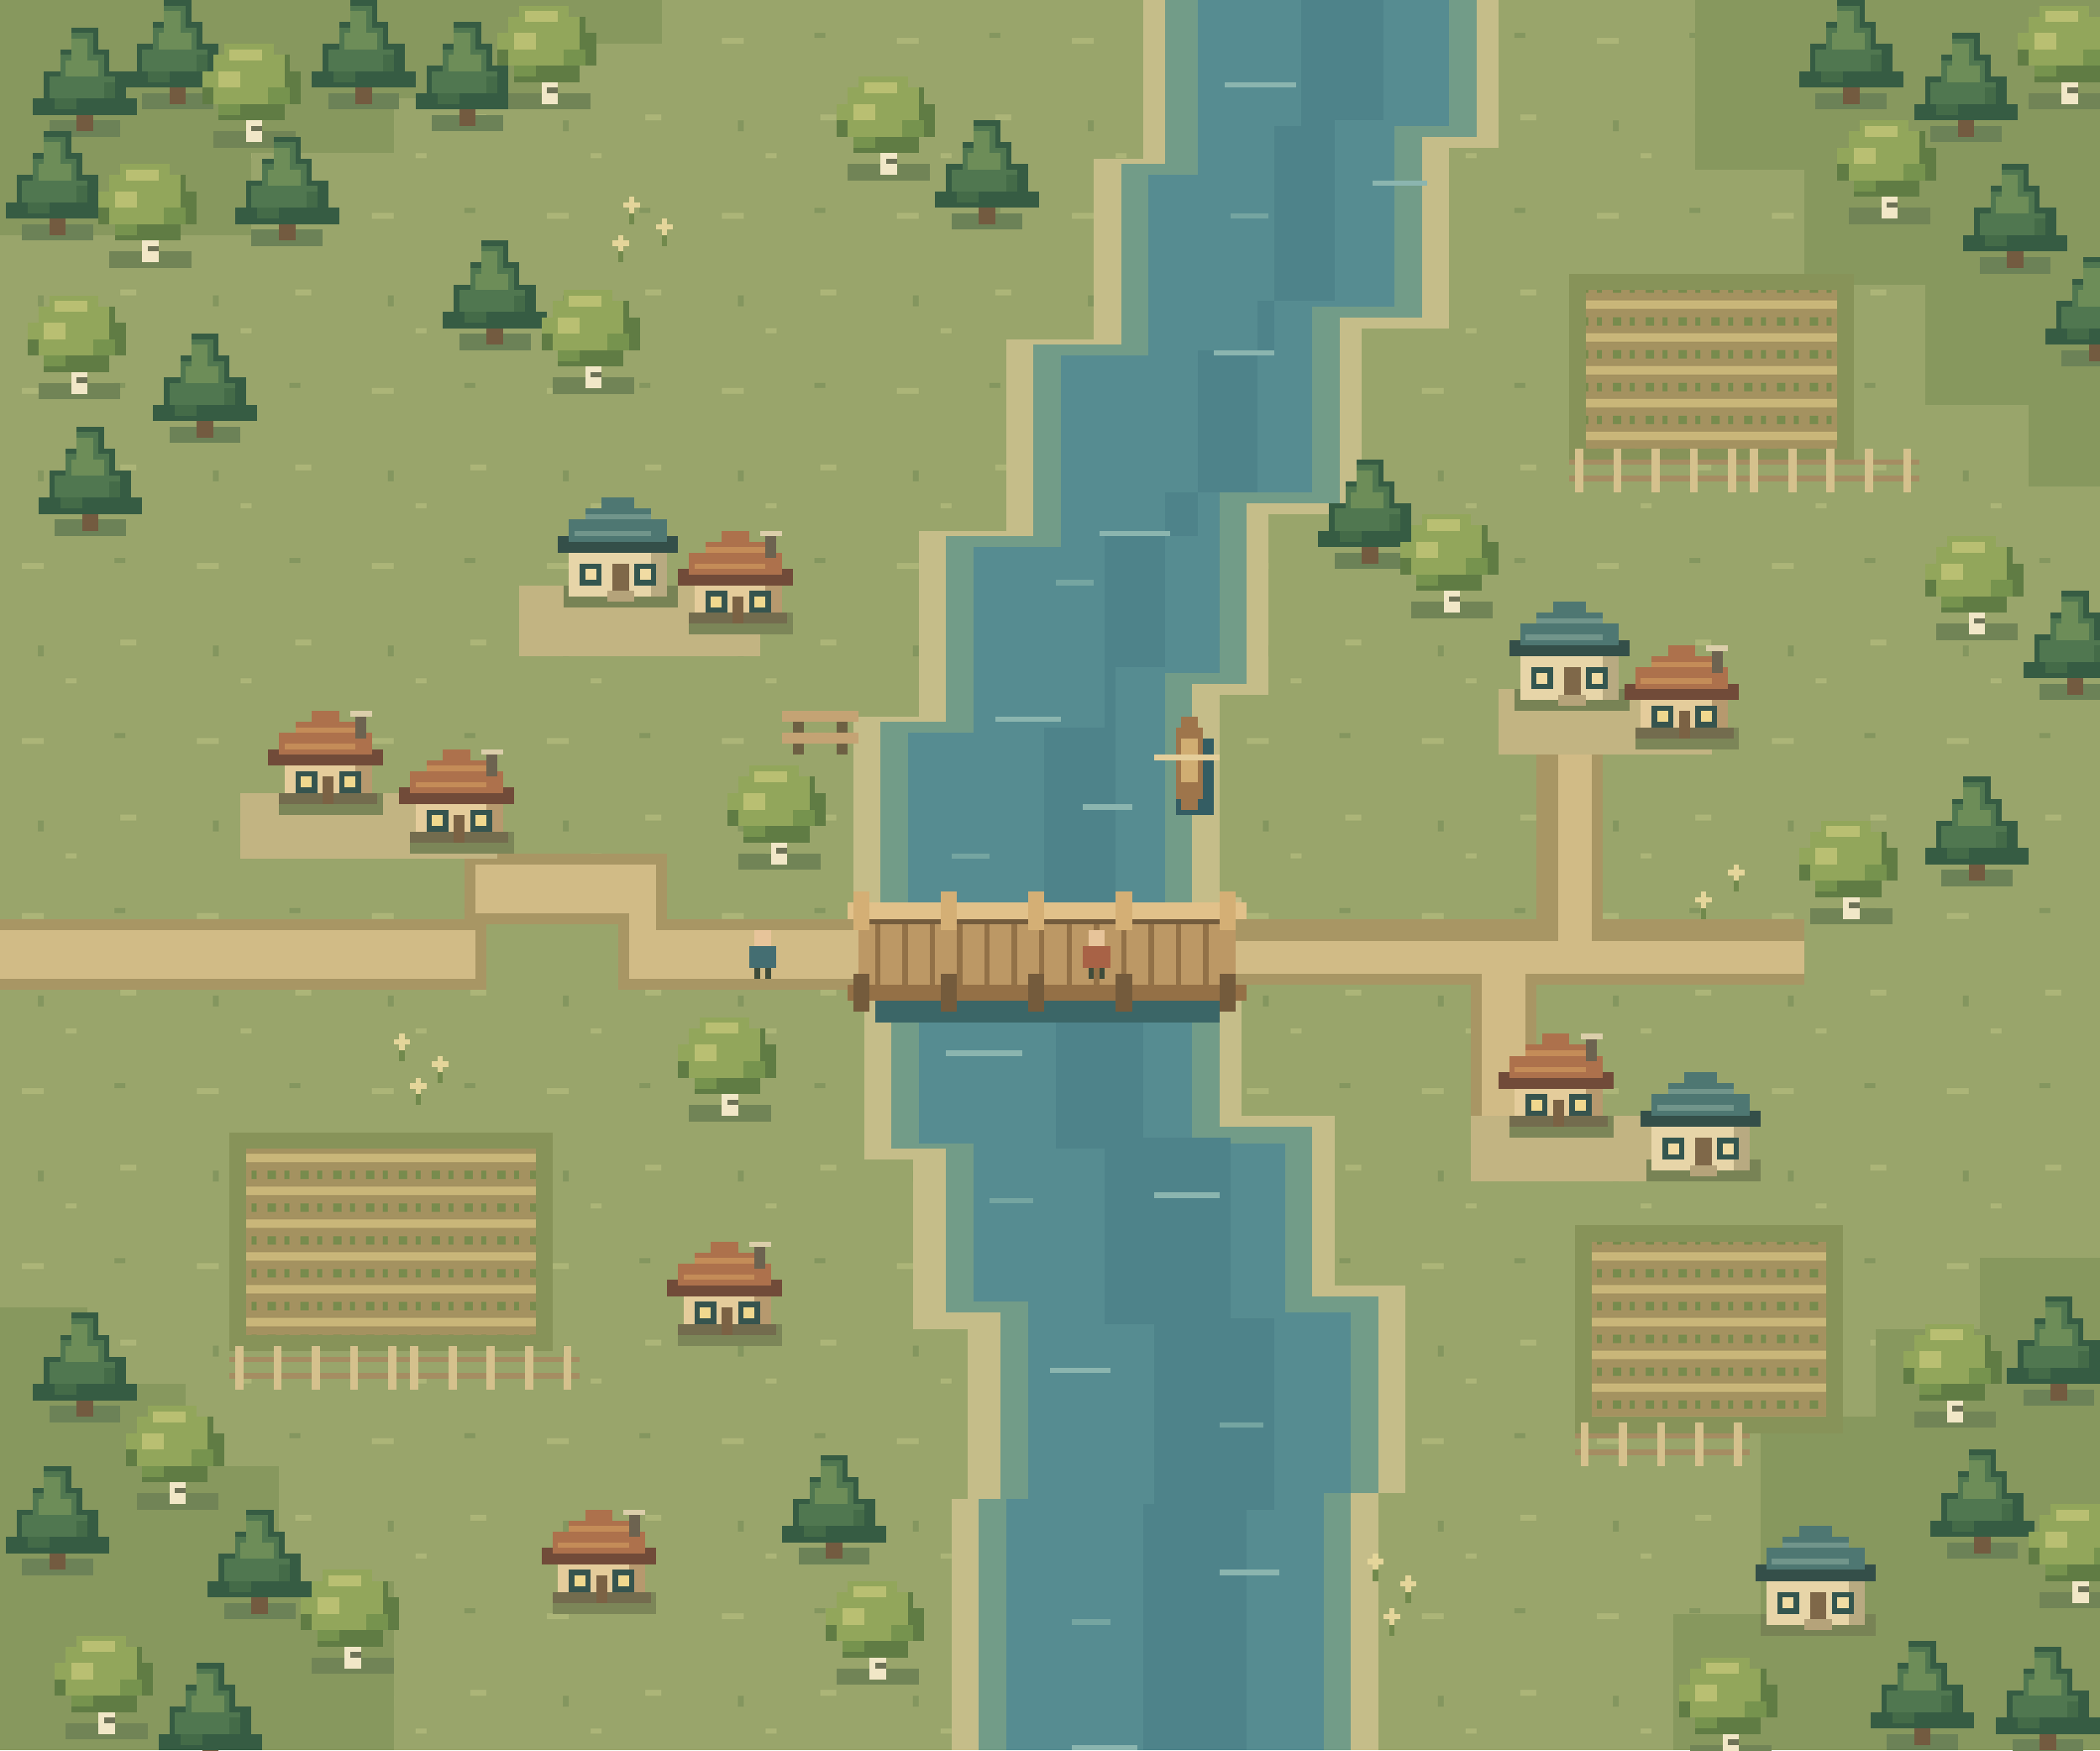
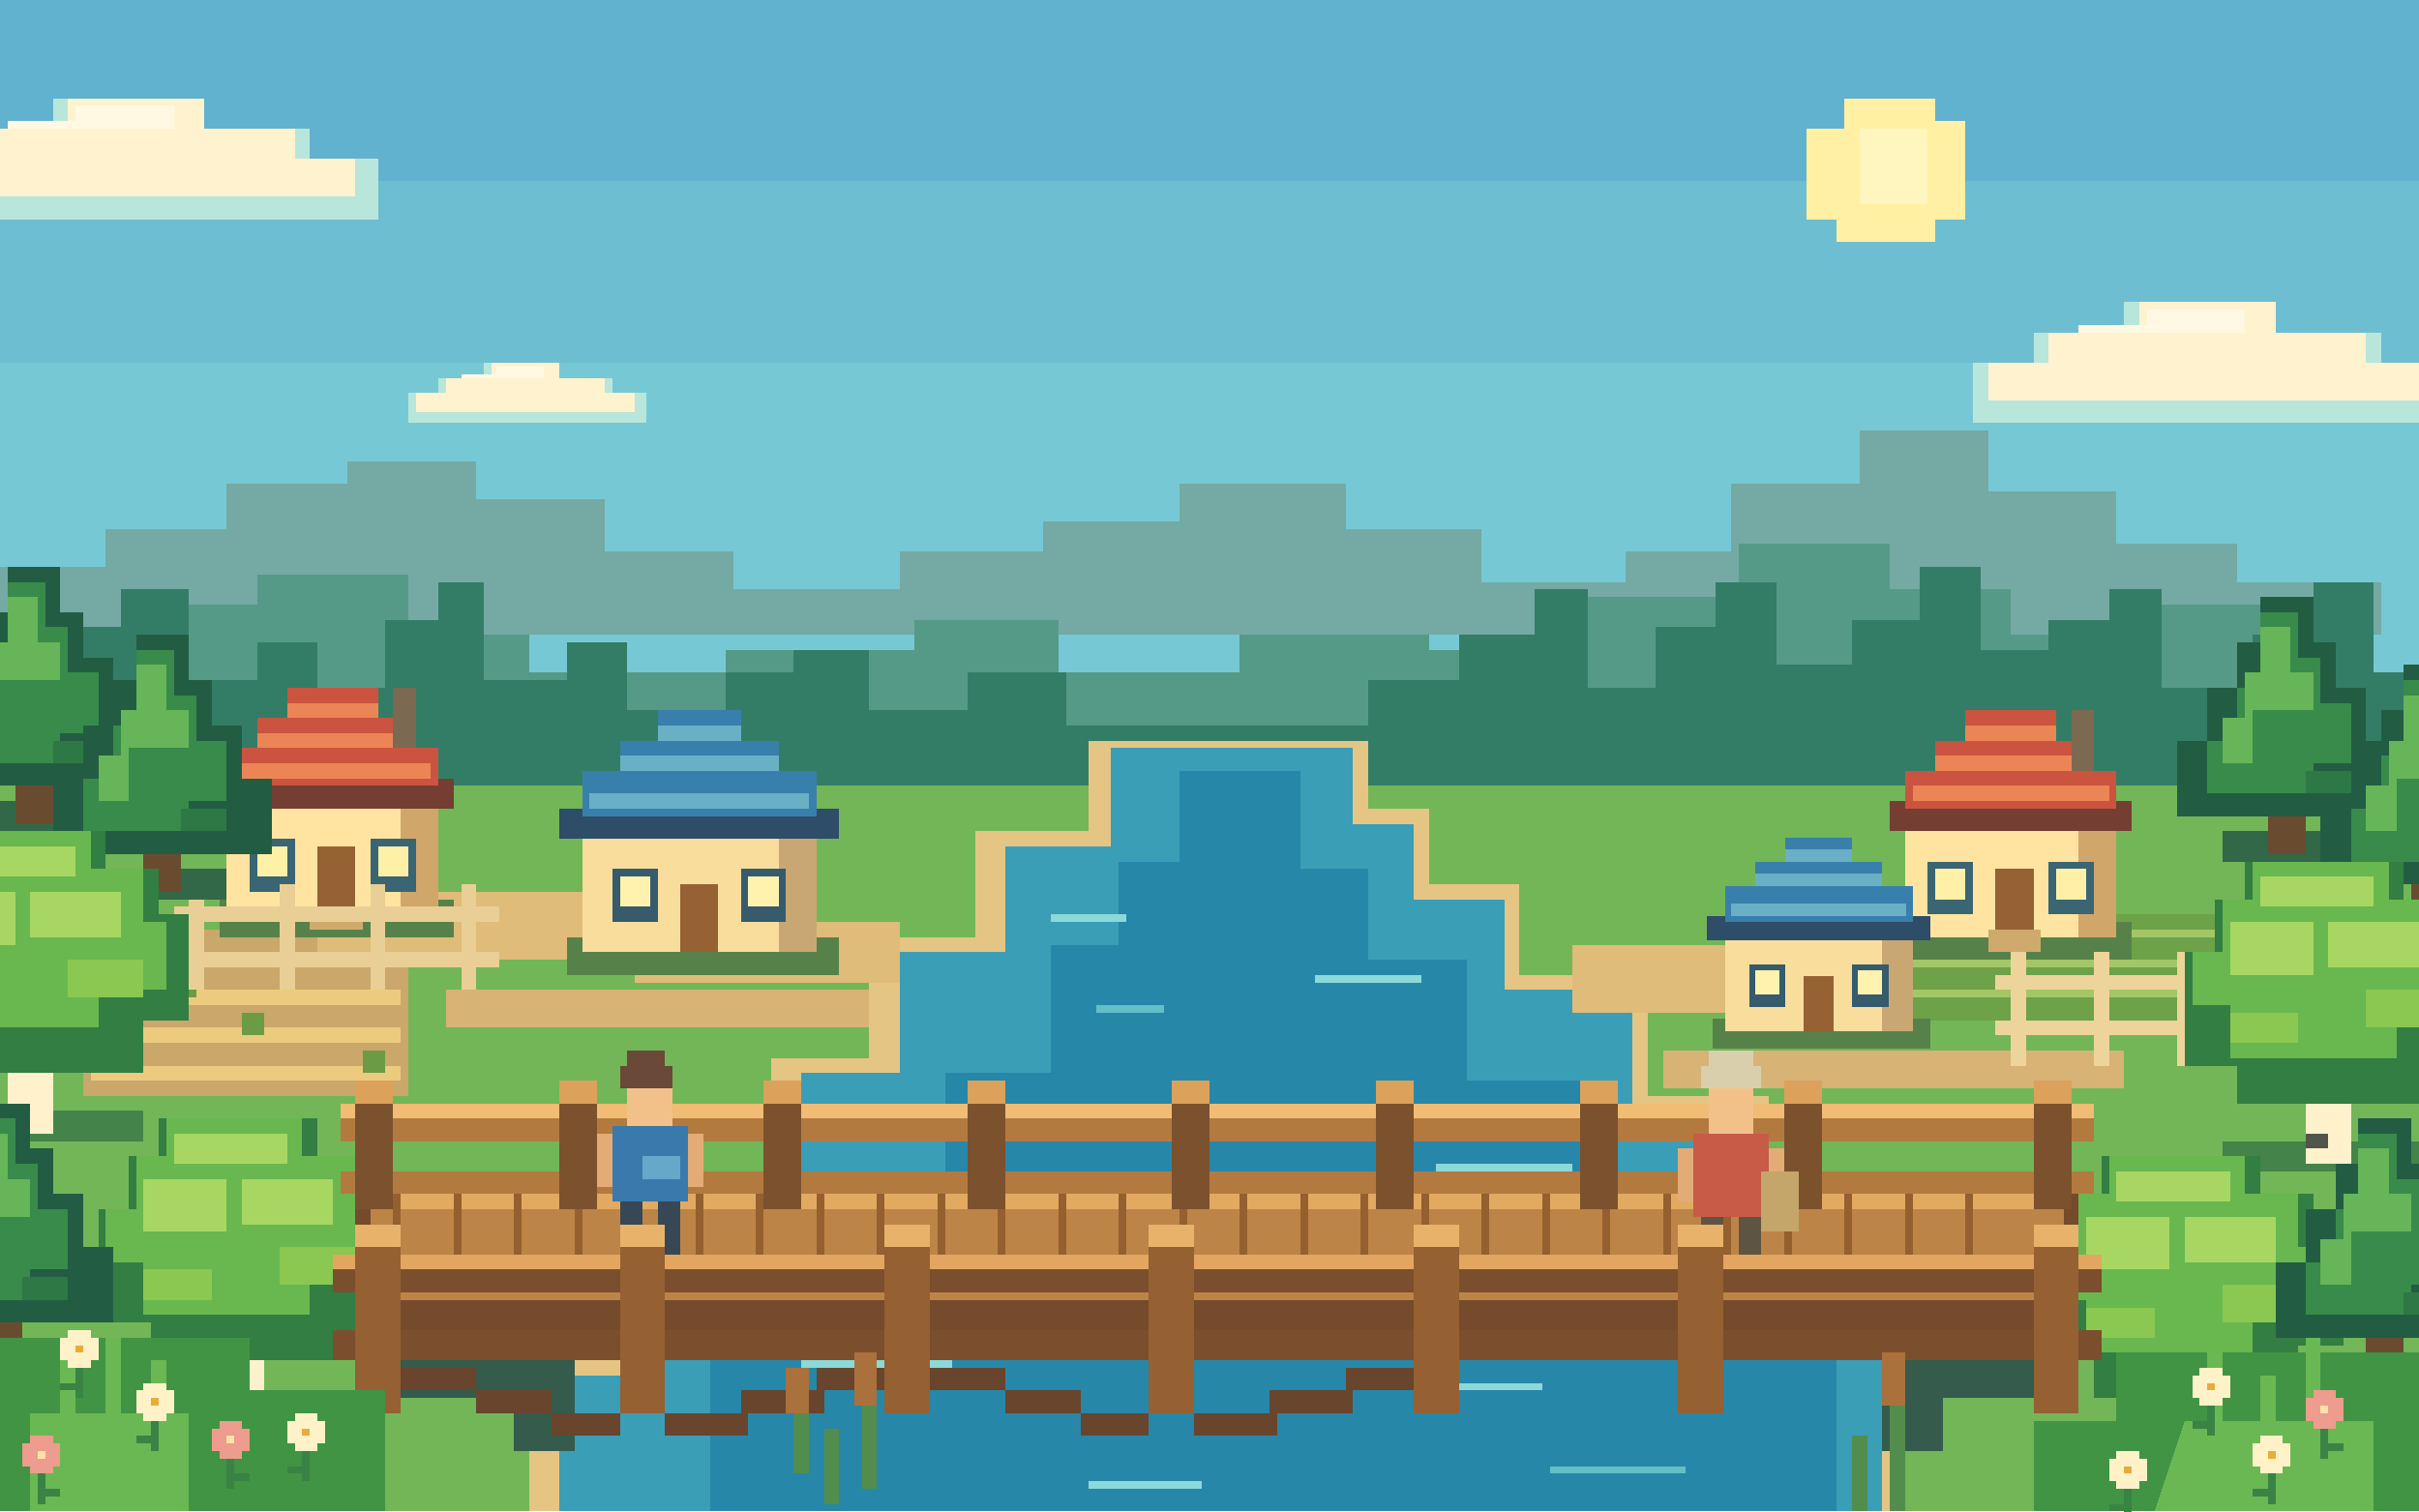
- <svg xmlns="http://www.w3.org/2000/svg" viewBox="0 0 768 640" shape-rendering="crispEdges">
+ <svg xmlns="http://www.w3.org/2000/svg" viewBox="0 0 1280 800" shape-rendering="crispEdges">
  <defs>
-     <pattern id="meadow" width="64" height="64" patternUnits="userSpaceOnUse">
-       <rect width="64" height="64" fill="#99a56b" />
-       <path d="M8 14h8v2H8zm36 28h6v2h-6zM24 56h4v2h-4z" fill="#acb578" />
-       <path d="M42 12h4v2h-4zM14 44h2v4h-2z" fill="#84965f" />
-     </pattern>
-     <pattern id="crop" width="12" height="12" patternUnits="userSpaceOnUse">
-       <rect width="12" height="12" fill="#a49260" />
-       <path d="M0 2h12v3H0z" fill="#c9b679" />
-       <path d="M2 8h3v3H2zm6 0h2v3H8z" fill="#788b4d" />
-     </pattern>
-     <g id="pine">
-       <path d="M8 34h26v6H8z" fill="#6c8257" />
-       <path d="M18 24h6v14h-6z" fill="#735b40" />
-       <path d="M16 0h10v8h4v8h6v10h4v6H2v-6h4V16h6V8h4z" fill="#365c43" />
-       <path d="M16 2h8v8h4v8h4v8H8v-8h4v-8h4z" fill="#507750" />
-       <path d="M16 4h6v8h4v6H14v-6h2z" fill="#6d8d58" />
-       <path d="M10 26h8v4h-8zm18-6h4v6h-4z" fill="#446b48" />
+     <g id="fir">
+       <path d="M8 31h17v4H8z" fill="#326847" />
+       <path d="M14 21h5v13h-5z" fill="#694c30" />
+       <path d="M13 0h7v6h3v6h4v7h4v10H2V19h4v-7h4V6h3z" fill="#225d43" />
+       <path d="M13 2h5v6h3v6h4v8h-5v4H6v-7h4v-7h3z" fill="#388b4b" />
+       <path d="M13 4h4v6h3v5h-8v7H8v-6h3v-6h2z" fill="#66b558" />
+       <path d="M19 23h6v3h-6z" fill="#2d7845" />
    </g>
    <g id="birch">
-       <path d="M6 34h30v6H6z" fill="#718456" />
-       <path d="M18 18h6v20h-6z" fill="#f1e7c7" />
-       <path d="M18 24h4v2h-4zm2 8h4v2h-4z" fill="#6e7256" />
-       <path d="M10 2h18v4h6v6h4v12h-6v6H8v-6H2V12h4V6h4z" fill="#607c44" />
-       <path d="M10 2h18v4h4v12h-6v6H6v-6H2v-6h4V6h4z" fill="#92a65b" />
-       <path d="M12 4h12v4H12zm-4 8h8v6H8z" fill="#b9bf72" />
-       <path d="M26 18h8v6h-8zM8 24h8v4H8z" fill="#76934e" />
+       <path d="M6 39h29v4H6z" fill="#44834a" />
+       <path d="M17 18h6v24h-6z" fill="#fff1cc" />
+       <path d="M17 25h3v2h-3zm3 7h3v2h-3zm-3 6h3v2h-3z" fill="#52554b" />
+       <path d="M9 2h21v5h7v6h4v14h-6v7H8v-5H1V14h4V7h4z" fill="#327e43" />
+       <path d="M10 2h18v5h7v7h3v9h-9v5H7v-7H2v-7h4V7h4z" fill="#69b74f" />
+       <path d="M11 4h15v4H11zM7 10h11v7H7zm13 0h12v6H20z" fill="#a7d762" />
+       <path d="M7 22h9v4H7zm18-3h10v5H25z" fill="#8ac852" />
    </g>
    <g id="house">
-       <path d="M6 30h38v8H6z" fill="#7c8658" />
-       <path d="M8 14h32v20H8z" fill="#e4cc9b" />
-       <path d="M34 14h6v20h-6z" fill="#b6996e" />
-       <path d="M6 30h36v4H6z" fill="#736c4e" />
-       <path d="M2 14h42v6H2z" fill="#714b39" />
-       <path d="M6 8h34v8H6zM12 4h22v6H12zM18 0h10v6H18z" fill="#ad714c" />
-       <path d="M12 6h22v2H12zm-4 6h26v2H8z" fill="#c48c58" />
-       <path d="M12 22h8v8h-8zm16 0h8v8h-8z" fill="#36544e" />
-       <path d="M14 24h4v4h-4zm16 0h4v4h-4z" fill="#f0d88e" />
-       <path d="M22 24h4v10h-4z" fill="#7b6244" />
-       <path d="M34 0h4v10h-4z" fill="#6d6350" />
-       <path d="M32 0h8v2h-8z" fill="#dbceaa" />
+       <path d="M4 28h31v5H4z" fill="#56824a" />
+       <path d="M5 10h28v20H5z" fill="#ffe4a1" />
+       <path d="M28 13h5v17h-5z" fill="#d0a66b" />
+       <path d="M3 12h32v4H3z" fill="#743e32" />
+       <path d="M5 8h28v5H5zM9 4h20v5H9zM13 0h12v5H13z" fill="#ca543f" />
+       <path d="M13 2h12v2H13zM9 6h20v2H9zM6 10h26v2H6z" fill="#ec8555" />
+       <path d="M8 20h6v7H8zm16 0h6v7h-6z" fill="#3a6573" />
+       <path d="M9 21h4v4H9zm16 0h4v4h-4z" fill="#fff0a8" />
+       <path d="M17 21h5v9h-5z" fill="#966234" />
+       <path d="M16 29h7v3h-7z" fill="#ceab6c" />
+       <path d="M27 0h3v8h-3z" fill="#7b6a51" />
    </g>
-     <g id="blue-house">
-       <path d="M6 32h42v8H6z" fill="#788355" />
-       <path d="M8 16h36v20H8z" fill="#e7d5a8" />
-       <path d="M38 18h6v18h-6z" fill="#b8aa81" />
-       <path d="M4 14h44v6H4z" fill="#344f49" />
-       <path d="M8 8h36v8H8zM14 4h24v6H14zM20 0h12v6H20z" fill="#4e7772" />
-       <path d="M14 6h24v2H14zm-4 6h28v2H10z" fill="#71958b" />
-       <path d="M12 24h8v8h-8zm20 0h8v8h-8z" fill="#34564f" />
-       <path d="M14 26h4v4h-4zm20 0h4v4h-4z" fill="#f1dca3" />
-       <path d="M24 24h6v12h-6z" fill="#7f6849" />
-       <path d="M22 34h10v4H22z" fill="#b5a37a" />
-     </g>
-     <g id="fence">
-       <path d="M0 4h64v2H0zm0 6h64v2H0z" fill="#a58d62" />
-       <path d="M2 0h3v16H2zm14 0h3v16h-3zm14 0h3v16h-3zm14 0h3v16h-3zm14 0h3v16h-3z" fill="#d5c18d" />
+     <g id="bluehouse">
+       <path d="M3 30h36v5H3z" fill="#56824a" />
+       <path d="M5 12h31v20H5z" fill="#f8dd9d" />
+       <path d="M31 14h5v18h-5z" fill="#c8a773" />
+       <path d="M2 13h37v4H2z" fill="#2d4d68" />
+       <path d="M5 8h31v6H5zM10 4h21v5H10zM15 0h11v5H15z" fill="#397fab" />
+       <path d="M15 2h11v2H15zM10 6h21v2H10zM6 11h29v2H6z" fill="#69b0c7" />
+       <path d="M9 21h6v7H9zm17 0h6v7h-6z" fill="#355b6d" />
+       <path d="M10 22h4v4h-4zm17 0h4v4h-4z" fill="#fff2af" />
+       <path d="M18 23h5v9h-5z" fill="#966234" />
    </g>
    <g id="flower">
-       <path d="M2 6h2v4H2z" fill="#71894c" />
-       <path d="M0 2h2V0h2v2h2v2H4v2H2V4H0z" fill="#e4d59a" />
+       <path d="M2 4h1v5H2zM0 7h2v1H0z" fill="#398344" />
+       <path d="M1 0h3v1H1zM0 1h5v3H0zM1 4h3v1H1z" fill="#fff2c9" />
+       <path d="M2 2h1v1H2z" fill="#e9ab3c" />
+     </g>
+     <g id="pinkflower">
+       <path d="M2 4h1v5H2zM3 7h2v1H3z" fill="#398344" />
+       <path d="M1 0h3v1H1zM0 1h5v3H0zM1 4h3v1H1z" fill="#ed9c8d" />
+       <path d="M2 2h1v1H2z" fill="#ffe1a8" />
+     </g>
+     <g id="cloud">
+       <path d="M0 8h8V4h12V0h20v4h14v4h9v8H0z" fill="#b9e6db" />
+       <path d="M2 8h8V4h12V0h18v4h12v4h8v5H2z" fill="#fff2cf" />
+       <path d="M14 3h9V1h13v3H14z" fill="#fff9e4" />
    </g>
  </defs>
-   <rect width="768" height="640" fill="url(#meadow)" />
-   <path d="M0 0h242v16h-38v20h-60v20H92v30H0zM620 0h148v178h-26v-30h-38v-44h-44V62h-40zM0 478h32v28h36v30h34v42h42v62H0zM644 518h42v-32h38v-26h44v180H612v-50h32z" fill="#87985e" />
-   <path d="M418 0h130v54h-18v66h-32v68h-34v66h-18v74h8v80h34v62h26v76h-10v94H348v-92h6v-62h-20v-62h-18v-72h-4v-90h24v-68h32v-70h32V58h18z" fill="#c5bd89" />
-   <path d="M426 0h114v50h-20v66h-30v68h-34v66h-20v80h10v82h34v62h24v72h-10v94H358v-92h8v-68h-20v-60h-20v-68h-4v-88h24v-68h32v-70h32V60h16z" fill="#729c88" />
-   <path d="M438 0h92v46h-20v66h-30v68h-34v66h-20v88h10v84h34v62h24v66h-10v94H368v-92h8v-72h-20v-58h-20v-66h-4v-84h24v-68h32v-70h32V64h18z" fill="#568c91" />
-   <path d="M476 0h30v44h-18v66h-28v70h-34v64h-18v88h10v84h32v66h16v70h-10v88h-38v-90h4v-66h-18v-64h-18v-66h-4v-88h22v-70h34v-68h28V46h10z" fill="#4e838a" />
-   <path d="M448 30h26v2h-26zm54 36h20v2h-20zm-58 62h22v2h-22zm-42 66h26v2h-26zm-38 68h24v2h-24zm32 32h18v2h-18zm-50 90h28v2h-28zm76 52h24v2h-24zm-38 64h22v2h-22zm62 74h22v2h-22zm-54 64h24v2h-24z" fill="#8bb5af" />
-   <path d="M450 78h14v2h-14zm-64 134h14v2h-14zm-38 100h14v2h-14zm14 126h16v2h-16zm84 82h16v2h-16zm-54 72h14v2h-14z" fill="#75a5a1" />
-   <path d="M0 336h170v-24h74v24h86v26H226v-24h-48v24H0zm438 0h124v-70h24v70h74v24H562v56h-24v-56H438z" fill="#a89664" />
-   <path d="M0 340h174v-24h66v24h90v18H230v-24h-56v24H0zm438 4h132v-74h12v74h78v12H558v56h-16v-56H438z" fill="#d1bb86" />
-   <path d="M320 344h126v30H320z" fill="#3b6667" />
-   <path d="M314 334h138v32H314z" fill="#745c3d" />
-   <path d="M314 338h138v22H314z" fill="#bc9865" />
-   <path d="M320 338h2v22h-2zm10 0h2v22h-2zm10 0h2v22h-2zm10 0h2v22h-2zm10 0h2v22h-2zm10 0h2v22h-2zm10 0h2v22h-2zm10 0h2v22h-2zm10 0h2v22h-2zm10 0h2v22h-2zm10 0h2v22h-2zm10 0h2v22h-2zm10 0h2v22h-2z" fill="#927147" />
-   <path d="M310 330h146v6H310z" fill="#e1c18a" />
-   <path d="M310 360h146v6H310z" fill="#947046" />
-   <path d="M312 326h6v14h-6zm32 0h6v14h-6zm32 0h6v14h-6zm32 0h6v14h-6zm38 0h6v14h-6z" fill="#d4af75" />
-   <path d="M312 356h6v14h-6zm32 0h6v14h-6zm32 0h6v14h-6zm32 0h6v14h-6zm38 0h6v14h-6z" fill="#745b3c" />
-   <path d="M84 414h118v80H84zM574 100h104v70H574zM576 448h98v76H576z" fill="#879359" />
-   <path d="M90 420h106v68H90zM580 106h92v58H580zM582 454h86v64H582z" fill="url(#crop)" />
-   <use href="#fence" x="84" y="492" />
-   <use href="#fence" x="148" y="492" />
-   <use href="#fence" x="574" y="164" />
-   <use href="#fence" x="638" y="164" />
-   <use href="#fence" x="576" y="520" />
-   <path d="M88 290h94v24H88zM190 214h88v26h-88zM548 252h78v24h-78zM538 408h76v24h-76z" fill="#c2b482" />
-   <use href="#house" x="96" y="260" />
-   <use href="#house" x="144" y="274" />
-   <use href="#blue-house" x="200" y="182" />
-   <use href="#house" x="246" y="194" />
-   <use href="#blue-house" x="548" y="220" />
-   <use href="#house" x="592" y="236" />
-   <use href="#house" x="546" y="378" />
-   <use href="#blue-house" x="596" y="392" />
-   <use href="#house" x="242" y="454" />
-   <use href="#house" x="196" y="552" />
-   <use href="#blue-house" x="638" y="558" />
-   <use href="#pine" x="10" y="10" />
-   <use href="#pine" x="44" y="0" />
-   <use href="#birch" x="72" y="14" />
-   <use href="#pine" x="112" y="0" />
-   <use href="#pine" x="150" y="8" />
-   <use href="#birch" x="180" y="0" />
-   <use href="#pine" x="0" y="48" />
-   <use href="#birch" x="34" y="58" />
-   <use href="#pine" x="84" y="50" />
-   <use href="#birch" x="8" y="106" />
-   <use href="#pine" x="54" y="122" />
-   <use href="#pine" x="12" y="156" />
-   <use href="#pine" x="160" y="88" />
-   <use href="#birch" x="196" y="104" />
-   <use href="#birch" x="304" y="26" />
-   <use href="#pine" x="340" y="44" />
-   <use href="#pine" x="656" y="0" />
-   <use href="#pine" x="698" y="12" />
-   <use href="#birch" x="736" y="0" />
-   <use href="#birch" x="670" y="42" />
-   <use href="#pine" x="716" y="60" />
-   <use href="#pine" x="746" y="94" />
-   <use href="#birch" x="702" y="194" />
-   <use href="#pine" x="738" y="216" />
-   <use href="#birch" x="264" y="278" />
-   <use href="#birch" x="246" y="370" />
-   <use href="#pine" x="480" y="168" />
-   <use href="#birch" x="510" y="186" />
-   <use href="#birch" x="656" y="298" />
-   <use href="#pine" x="702" y="284" />
-   <use href="#pine" x="10" y="480" />
-   <use href="#birch" x="44" y="512" />
-   <use href="#pine" x="0" y="536" />
-   <use href="#pine" x="74" y="552" />
-   <use href="#birch" x="108" y="572" />
-   <use href="#birch" x="18" y="596" />
-   <use href="#pine" x="56" y="608" />
-   <use href="#pine" x="284" y="532" />
-   <use href="#birch" x="300" y="576" />
-   <use href="#birch" x="694" y="482" />
-   <use href="#pine" x="732" y="474" />
-   <use href="#pine" x="704" y="530" />
-   <use href="#birch" x="740" y="548" />
-   <use href="#pine" x="682" y="600" />
-   <use href="#pine" x="728" y="602" />
-   <use href="#birch" x="612" y="604" />
-   <use href="#flower" x="228" y="72" />
-   <use href="#flower" x="240" y="80" />
-   <use href="#flower" x="224" y="86" />
-   <use href="#flower" x="144" y="378" />
-   <use href="#flower" x="158" y="386" />
-   <use href="#flower" x="150" y="394" />
-   <use href="#flower" x="620" y="326" />
-   <use href="#flower" x="632" y="316" />
-   <use href="#flower" x="500" y="568" />
-   <use href="#flower" x="512" y="576" />
-   <use href="#flower" x="506" y="588" />
-   <path d="M430 270h14v28h-14z" fill="#345d63" />
-   <path d="M430 266h10v26h-10zM432 262h6v4h-6zm0 30h6v4h-6z" fill="#9e754b" />
-   <path d="M432 270h6v16h-6z" fill="#d0ad72" />
-   <path d="M422 276h24v2h-24z" fill="#e4ce9b" />
-   <path d="M290 262h4v14h-4zm16 0h4v14h-4z" fill="#6d6043" />
-   <path d="M286 260h28v4h-28zm0 8h28v4h-28z" fill="#c4a374" />
-   <path d="M276 340h6v6h-6z" fill="#e7c49a" />
-   <path d="M274 346h10v8h-10z" fill="#446e72" />
-   <path d="M276 354h2v4h-2zm4 0h2v4h-2z" fill="#3e4c3b" />
-   <path d="M398 340h6v6h-6z" fill="#e7c49a" />
-   <path d="M396 346h10v8h-10z" fill="#a86246" />
-   <path d="M398 354h2v4h-2zm4 0h2v4h-2z" fill="#3e4c3b" />
+   <g transform="scale(4)">
+     <path d="M0 0h320v200H0z" fill="#76c9d4" />
+     <path d="M0 0h320v24H0z" fill="#61b2cf" />
+     <path d="M0 24h320v24H0z" fill="#6ebed2" />
+     <path d="M244 13h12v3h4v13h-4v3h-13v-3h-4V17h5z" fill="#fff0a4" />
+     <path d="M246 17h9v10h-9z" fill="#fff5bf" />
+     <use href="#cloud" x="-13" y="13" />
+     <use href="#cloud" x="261" y="40" />
+     <use href="#cloud" x="54" y="48" transform="translate(27 24) scale(.5)" />
+     <path d="M0 75h14v-5h16v-6h16v-3h17v5h17v7h17v5h22v-5h19v-4h18v-5h22v6h18v7h19v-4h14v-9h17v-7h17v8h17v7h16v5h19v7H0z" fill="#75a9a4" />
+     <path d="M0 87h18v-7h16v-4h20v8h16v5h26v-3h25v-4h19v7h24v-5h25v2h20v-7h21v-7h20v6h16v6h18v-4h16v10h20v24H0z" fill="#559a87" />
+     <path d="M0 91h9v-8h7v-5h9v12h9v-5h8v6h9v-9h7v-5h6v13h11v-5h8v9h13v-5h9v-3h10v8h13v-5h13v7h40v-6h12v-6h10v-6h7v13h9v-8h8v-6h8v11h10v-6h9v-7h8v11h9v-4h8v-4h7v13h12v-7h8v-7h8v12h9v-7h8v-4h9v37H0z" fill="#337d66" />
+     <path d="M0 104h320v96H0z" fill="#72b658" />
+     <path d="M144 98h37v9h8v10h12v12h17v16h16v18h17v37H70v-20h14v-20h18v-20h13v-16h14v-14h15z" fill="#e4c584" />
+     <path d="M147 99h32v10h8v10h12v12h17v16h16v18h17v35H74v-18h14v-20h18v-20h13v-16h14v-14h14z" fill="#3b9eb7" />
+     <path d="M156 102h16v13h9v12h13v16h18v16h18v17h13v24H94v-20h17v-21h14v-17h14v-17h9v-11h8z" fill="#2787a9" />
+     <path d="M139 121h10v1h-10zm35 8h14v1h-14zm-52 17h17v1h-17zm68 8h18v1h-18zm-84 26h20v1h-20zm72 3h26v1h-26zm-34 13h15v1h-15z" fill="#8bd9d8" />
+     <path d="M145 133h9v1h-9zm20 14h12v1h-12zm-32 20h12v1h-12zm72 27h18v1h-18z" fill="#63bfc8" />
+     <path d="M11 123h43v22H11z" fill="#caa76a" />
+     <path d="M12 126h41v2H12zm0 5h41v2H12zm0 5h41v2H12zm0 5h41v2H12z" fill="#eccb7f" />
+     <path d="M15 124h3v3h-3zm8 5h3v3h-3zm9 5h3v3h-3zm10-10h3v3h-3zm6 15h3v3h-3z" fill="#6b9b45" />
+     <path d="M242 121h58v14h-58z" fill="#6da249" />
+     <path d="M243 123h56v1h-56zm0 4h56v1h-56zm0 4h56v1h-56z" fill="#a3c767" />
+     <path d="M42 118h43v9H42zm42 4h35v8H84zm124 3h43v9h-43z" fill="#dfbc79" />
+     <path d="M59 131h56v5H59zm161 8h61v5h-61z" fill="#d8b376" />
+     <use href="#house" x="25" y="91" />
+     <use href="#bluehouse" x="72" y="94" />
+     <use href="#house" x="247" y="94" />
+     <use href="#bluehouse" x="214" y="106" transform="translate(53 26) scale(.8)" />
+     <path d="M23 120h43v2H23zm0 6h43v2H23zM25 117h2v14h-2zm12 0h2v14h-2zm12 0h2v14h-2zm12 0h2v14h-2z" fill="#e9cf95" />
+     <path d="M264 129h39v2h-39zm0 6h39v2h-39zM266 126h2v15h-2zm11 0h2v15h-2zm11 0h2v15h-2zm11 0h2v15h-2z" fill="#edd49b" />
+     <use href="#fir" x="-12" y="75" />
+     <use href="#fir" x="5" y="84" />
+     <use href="#birch" x="-16" y="108" />
+     <use href="#fir" x="286" y="79" />
+     <use href="#fir" x="305" y="88" />
+     <use href="#birch" x="288" y="112" />
+     <use href="#birch" x="12" y="146" />
+     <use href="#fir" x="-16" y="146" />
+     <use href="#birch" x="269" y="151" />
+     <use href="#fir" x="299" y="148" />
+     <path d="M49 171h224v14h-16v7h-8v-13H76v13h-8v-7H49z" fill="#345b4c" />
+     <path d="M47 157h228v19H47z" fill="#754b2c" />
+     <path d="M49 156h224v16H49z" fill="#bd8447" />
+     <path d="M49 156h224v4H49z" fill="#e2aa61" />
+     <path d="M52 157h1v14h-1zm8 0h1v14h-1zm8 0h1v14h-1zm8 0h1v14h-1zm8 0h1v14h-1zm8 0h1v14h-1zm8 0h1v14h-1zm8 0h1v14h-1zm8 0h1v14h-1zm8 0h1v14h-1zm8 0h1v14h-1zm8 0h1v14h-1zm8 0h1v14h-1zm8 0h1v14h-1zm8 0h1v14h-1zm8 0h1v14h-1zm8 0h1v14h-1zm8 0h1v14h-1zm8 0h1v14h-1zm8 0h1v14h-1zm8 0h1v14h-1zm8 0h1v14h-1zm8 0h1v14h-1zm8 0h1v14h-1zm8 0h1v14h-1zm8 0h1v14h-1zm8 0h1v14h-1z" fill="#95602f" />
+     <path d="M45 147h232v4H45zm0 8h232v3H45z" fill="#b37a40" />
+     <path d="M45 146h232v2H45z" fill="#f1bc73" />
+     <path d="M47 143h5v17h-5zm27 0h5v17h-5zm27 0h5v17h-5zm27 0h5v17h-5zm27 0h5v17h-5zm27 0h5v17h-5zm27 0h5v17h-5zm27 0h5v17h-5zm33 0h5v17h-5z" fill="#7c512e" />
+     <path d="M47 143h5v3h-5zm27 0h5v3h-5zm27 0h5v3h-5zm27 0h5v3h-5zm27 0h5v3h-5zm27 0h5v3h-5zm27 0h5v3h-5zm27 0h5v3h-5zm33 0h5v3h-5z" fill="#dca15b" />
+     <path d="M83 143h6v6h-6z" fill="#f2c18a" />
+     <path d="M82 141h7v3h-7zm1-2h5v2h-5z" fill="#6a4938" />
+     <path d="M81 149h10v10H81z" fill="#3a79ab" />
+     <path d="M79 150h2v7h-2zm12 0h2v7h-2z" fill="#e3ac76" />
+     <path d="M82 159h3v8h-3zm5 0h3v8h-3z" fill="#384756" />
+     <path d="M85 153h5v3h-5z" fill="#66a8ca" />
+     <path d="M226 143h6v7h-6z" fill="#f2c18a" />
+     <path d="M225 141h8v3h-8zm1-2h6v2h-6z" fill="#d9cfac" />
+     <path d="M224 150h10v11h-10z" fill="#c75b47" />
+     <path d="M222 152h2v7h-2zm12 0h2v7h-2z" fill="#e3ac76" />
+     <path d="M225 161h3v6h-3zm5 0h3v6h-3z" fill="#5d5541" />
+     <path d="M233 155h5v8h-5z" fill="#c5a66a" />
+     <path d="M44 167h234v4H44zm0 9h234v4H44z" fill="#7b4f2d" />
+     <path d="M44 166h234v2H44z" fill="#e2a660" />
+     <path d="M47 163h6v24h-6zm35 0h6v24h-6zm35 0h6v24h-6zm35 0h6v24h-6zm35 0h6v24h-6zm35 0h6v24h-6zm47 0h6v24h-6z" fill="#956032" />
+     <path d="M47 162h6v3h-6zm35 0h6v3h-6zm35 0h6v3h-6zm35 0h6v3h-6zm35 0h6v3h-6zm35 0h6v3h-6zm47 0h6v3h-6z" fill="#e9b26b" />
+     <path d="M53 181h10v3h-10zm10 3h10v3H63zm10 3h9v3h-9zm15 0h10v-3h10v-3h9v3h-8v3H99v3H88zM123 181h10v3h-10zm10 3h10v3h-10zm10 3h9v3h-9zm15 0h10v-3h10v-3h9v3h-8v3h-10v3h-11z" fill="#68452c" />
+     <path d="M0 177h33v7h18v16H0zm280 2h40v21h-51v-12h11z" fill="#419444" />
+     <path d="M4 187h4v-7h2v7h4v-10h2v10h4v-7h2v7h3v13H4zm285 1h3v-9h2v9h5v-6h2v6h4v-11h2v11h7v12h-29z" fill="#6ab853" />
+     <use href="#flower" x="8" y="176" />
+     <use href="#flower" x="18" y="183" />
+     <use href="#pinkflower" x="28" y="188" />
+     <use href="#flower" x="38" y="187" />
+     <use href="#pinkflower" x="3" y="190" />
+     <use href="#flower" x="290" y="181" />
+     <use href="#pinkflower" x="305" y="184" />
+     <use href="#flower" x="298" y="190" />
+     <use href="#flower" x="279" y="192" />
+     <path d="M105 185h2v10h-2zm4 4h2v10h-2zm5-5h2v13h-2zM245 190h2v10h-2zm5-7h2v17h-2z" fill="#538d4d" />
+     <path d="M104 181h3v6h-3zm9-2h3v7h-3zm136 0h3v7h-3z" fill="#aa713d" />
+   </g>
</svg>
